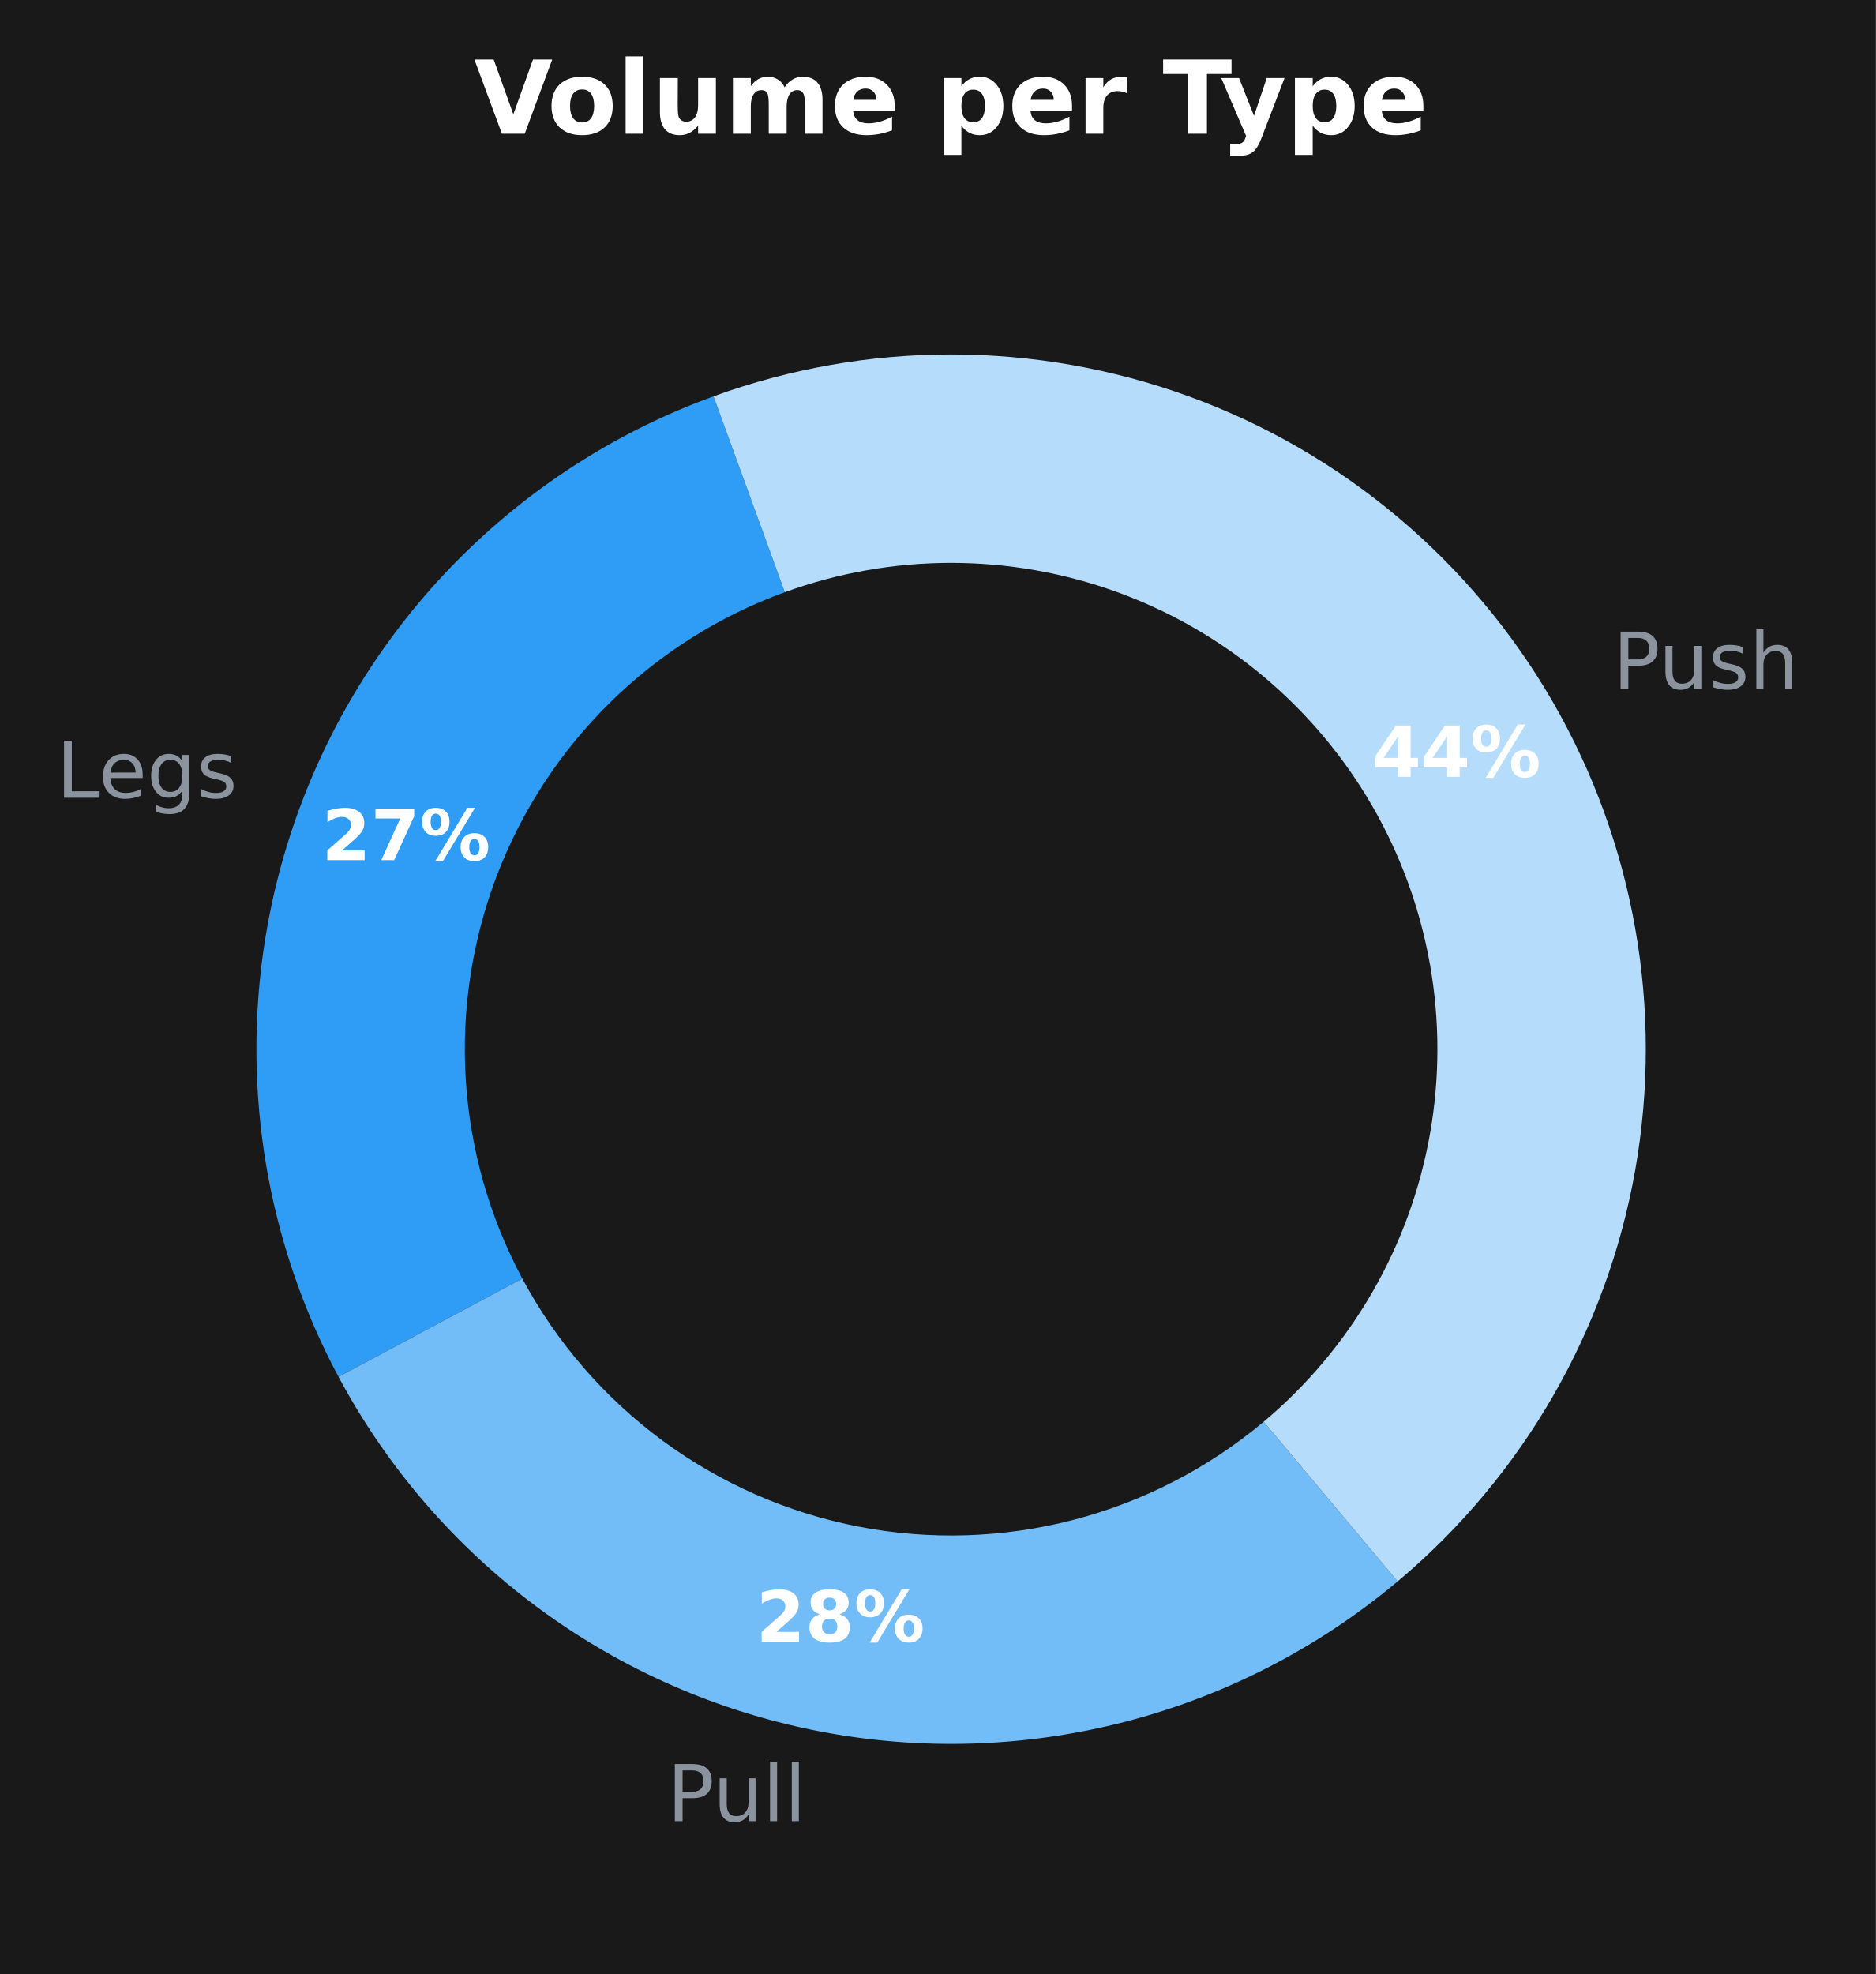
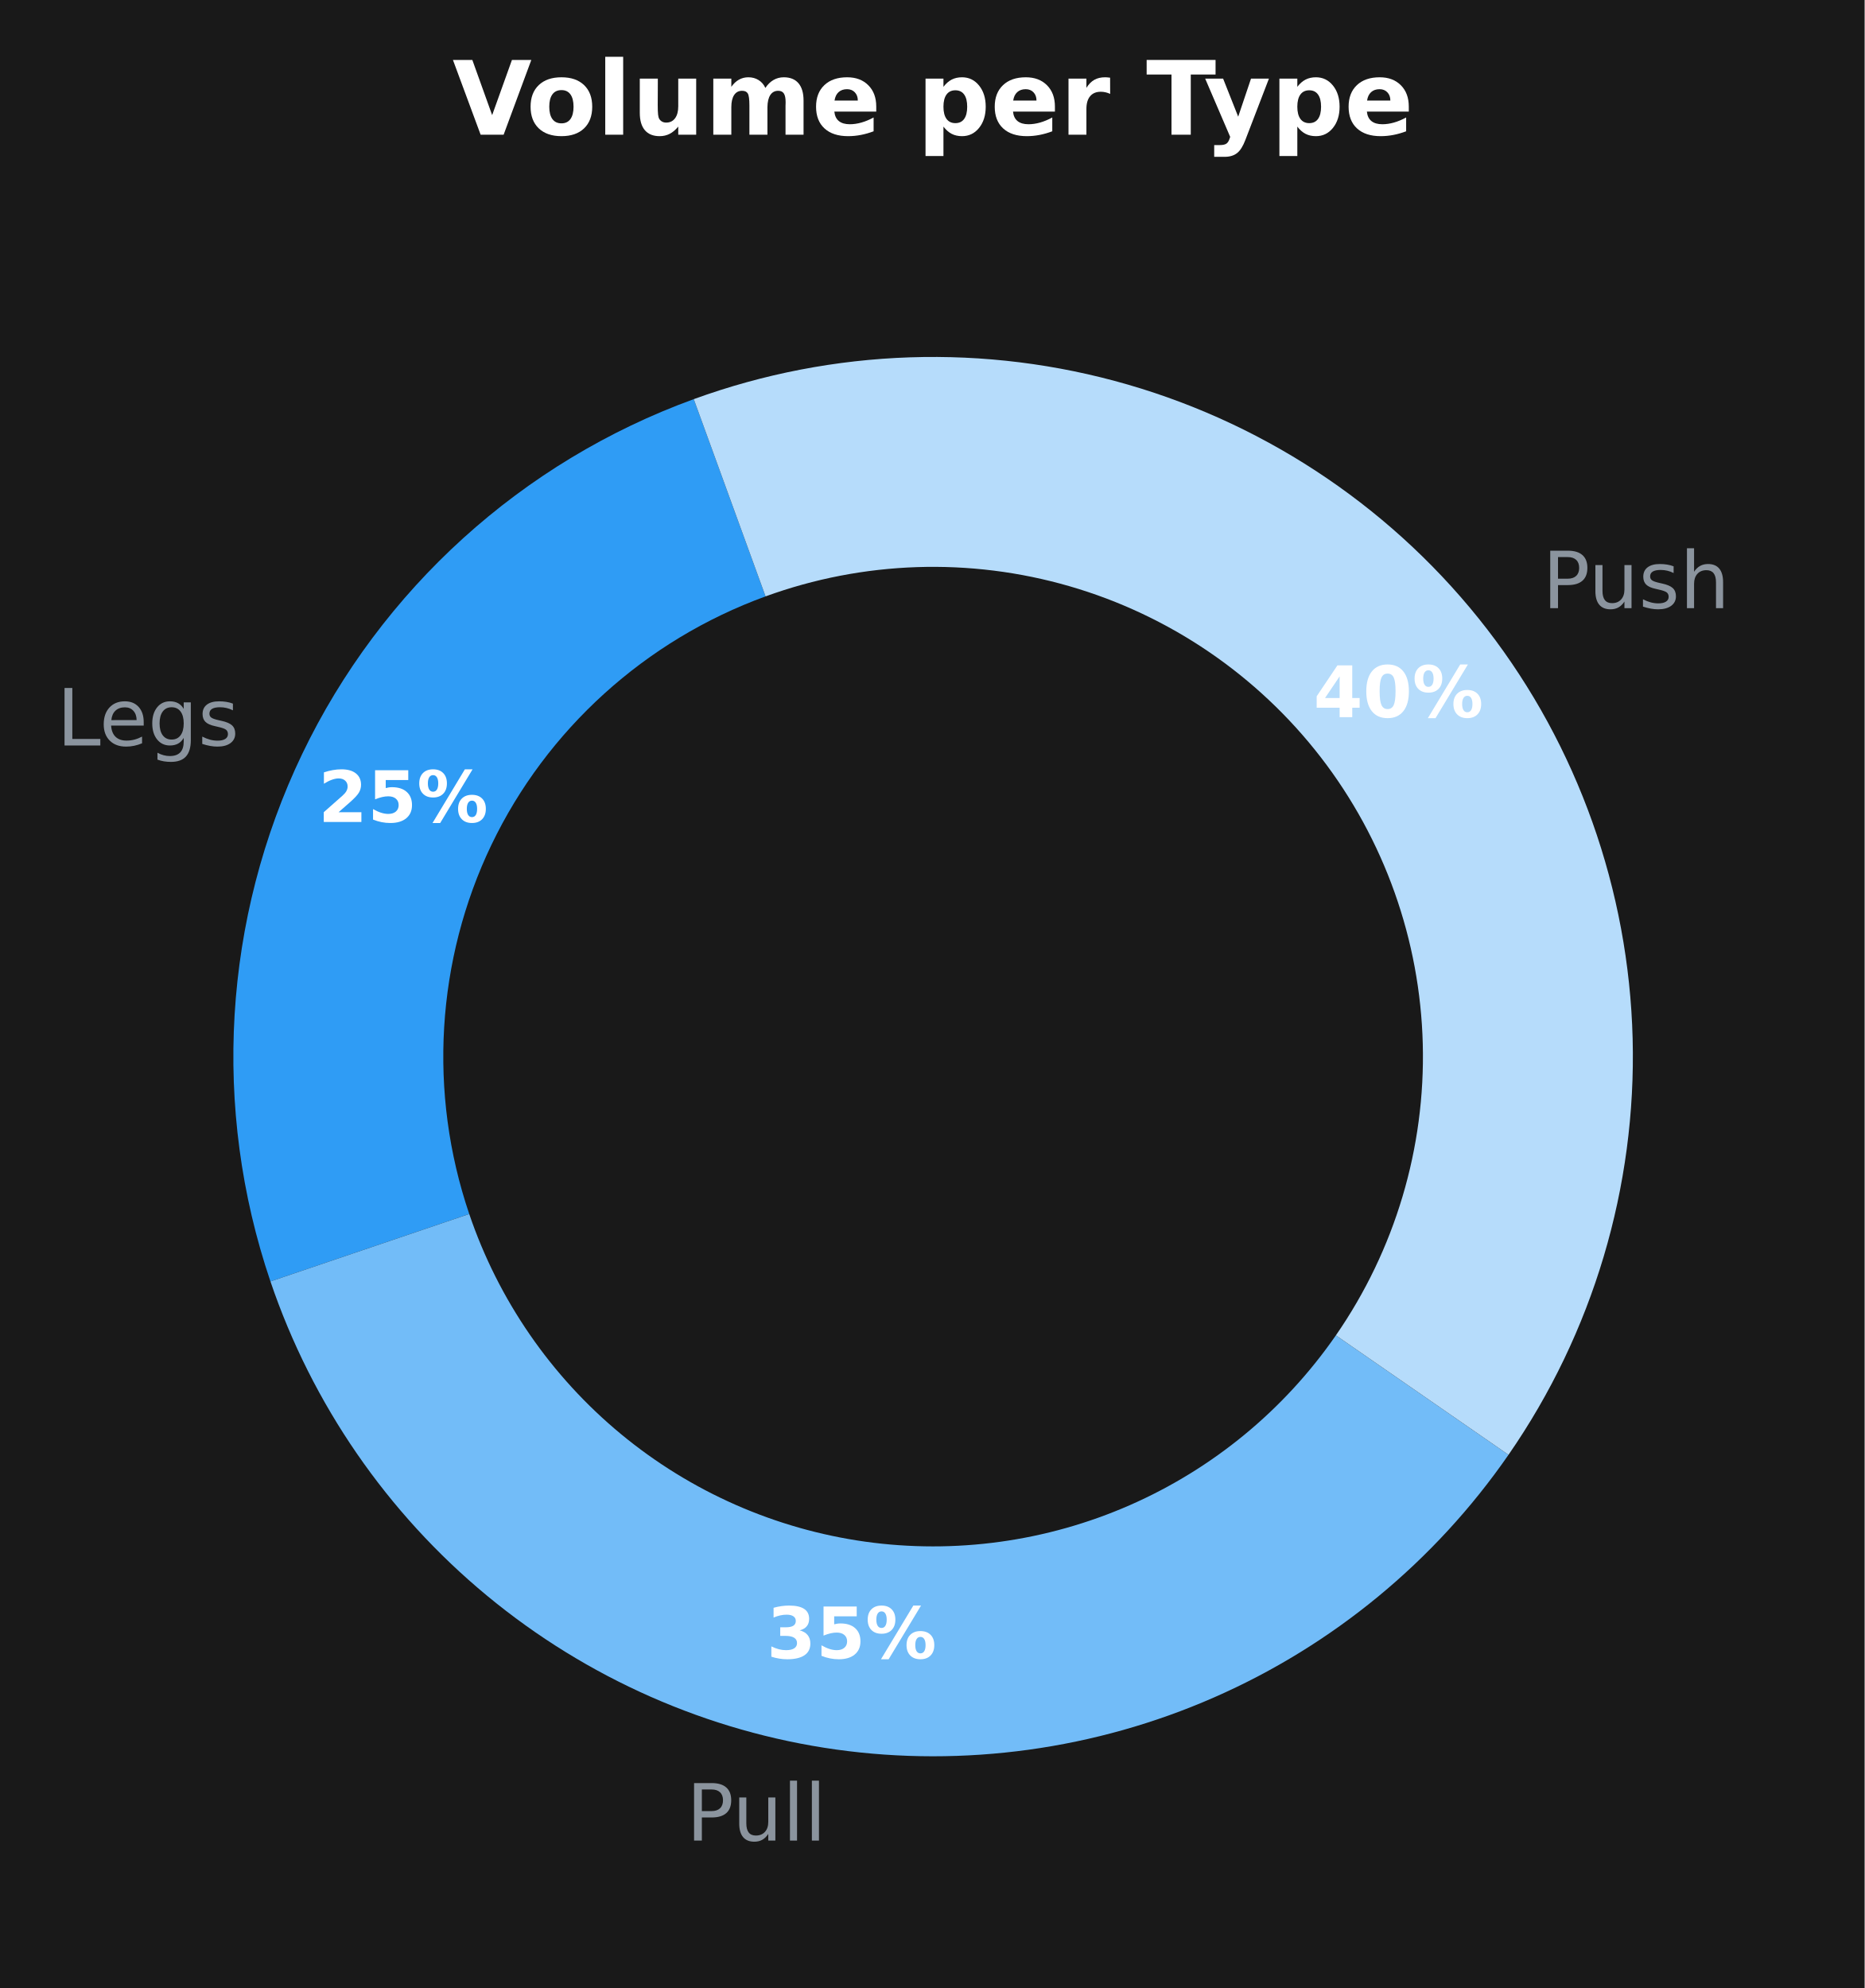
- <svg xmlns="http://www.w3.org/2000/svg" xmlns:xlink="http://www.w3.org/1999/xlink" width="239.523pt" height="252.038pt" viewBox="0 0 239.523 252.038" version="1.1">
+ <svg xmlns="http://www.w3.org/2000/svg" xmlns:xlink="http://www.w3.org/1999/xlink" width="236.362pt" height="252.038pt" viewBox="0 0 236.362 252.038" version="1.1">
  <defs>
    <style type="text/css">*{stroke-linejoin: round; stroke-linecap: butt}</style>
  </defs>
  <g id="figure_1">
    <g id="patch_1">
-       <path d="M 0 252.038  L 239.523 252.038  L 239.523 0  L 0 0  z " style="fill: #191919" />
+       <path d="M 0 252.038  L 236.362 252.038  L 236.362 0  L 0 0  z " style="fill: #191919" />
    </g>
    <g id="axes_1">
      <g id="patch_2">
-         <path d="M 91.105 50.603  C 79.162 54.95 68.292 61.814 59.232 70.727  C 50.172 79.641 43.133 90.398 38.593 102.269  C 34.053 114.14 32.116 126.849 32.915 139.533  C 33.714 152.218 37.229 164.583 43.223 175.791  L 66.689 163.241  C 62.494 155.396 60.033 146.74 59.473 137.861  C 58.914 128.982 60.27 120.085 63.448 111.776  C 66.626 103.466 71.554 95.936 77.895 89.697  C 84.237 83.457 91.846 78.653 100.206 75.61  z " style="fill: #2f9cf5" />
+         <path d="M 87.944 50.603  C 66.162 58.532 48.332 74.691 38.306 95.59  C 28.279 116.49 26.834 140.509 34.282 162.46  L 59.482 153.91  C 54.269 138.544 55.28 121.73 62.299 107.101  C 69.317 92.471 81.798 81.16 97.045 75.61  z " style="fill: #2f9cf5" />
      </g>
      <g id="patch_3">
-         <path d="M 43.223 175.791  C 49.446 187.426 58.187 197.528 68.808 205.357  C 79.429 213.187 91.664 218.549 104.619 221.052  C 117.574 223.554 130.926 223.135 143.699 219.825  C 156.472 216.514 168.347 210.395 178.455 201.914  L 161.352 181.527  C 154.276 187.464 145.963 191.747 137.022 194.065  C 128.081 196.382 118.735 196.676 109.666 194.924  C 100.598 193.172 92.033 189.418 84.598 183.938  C 77.164 178.457 71.045 171.386 66.689 163.241  z " style="fill: #72bcf8" />
+         <path d="M 34.282 162.46  C 39.562 178.021 49.064 191.813 61.723 202.291  C 74.382 212.769 89.707 219.526 105.98 221.805  C 122.254 224.084 138.845 221.796 153.895 215.199  C 168.945 208.602 181.87 197.95 191.222 184.438  L 169.34 169.294  C 162.794 178.753 153.746 186.209 143.211 190.827  C 132.676 195.445 121.063 197.046 109.671 195.451  C 98.279 193.855 87.552 189.126 78.691 181.791  C 69.83 174.457 63.178 164.802 59.482 153.91  z " style="fill: #72bcf8" />
      </g>
      <g id="patch_4">
-         <path d="M 178.455 201.914  C 194.429 188.514 205.177 169.9 208.799 149.367  C 212.421 128.834 208.69 107.667 198.265 89.609  C 187.841 71.552 171.377 57.736 151.784 50.604  C 132.191 43.473 110.698 43.472 91.105 50.603  L 100.207 75.61  C 113.922 70.618 128.967 70.618 142.682 75.61  C 156.397 80.602 167.922 90.274 175.219 102.914  C 182.516 115.554 185.128 130.371 182.592 144.744  C 180.057 159.118 172.533 172.147 161.352 181.527  z " style="fill: #b6dcfb" />
+         <path d="M 191.222 184.438  C 201.932 168.963 207.444 150.473 206.957 131.659  C 206.469 112.845 200.006 94.666 188.508 79.766  C 177.01 64.866 161.064 54.006 142.988 48.764  C 124.912 43.522 105.629 44.167 87.944 50.603  L 97.045 75.61  C 109.425 71.104 122.923 70.653 135.576 74.322  C 148.229 77.991 159.392 85.594 167.44 96.024  C 175.489 106.454 180.013 119.179 180.354 132.349  C 180.696 145.519 176.837 158.461 169.34 169.294  z " style="fill: #b6dcfb" />
      </g>
      <g id="matplotlib.axis_1" />
      <g id="matplotlib.axis_2" />
      <g id="text_1">
-         <g style="fill: #8b949e" transform="translate(7.2 101.8597) scale(0.1 -0.1)">
+         <g style="fill: #8b949e" transform="translate(7.2 94.51283) scale(0.1 -0.1)">
          <defs>
            <path id="DejaVuSans-4c" d="M 628 4666  L 1259 4666  L 1259 531  L 3531 531  L 3531 0  L 628 0  L 628 4666  z " transform="scale(0.015625)" />
            <path id="DejaVuSans-65" d="M 3597 1894  L 3597 1613  L 953 1613  Q 991 1019 1311 708  Q 1631 397 2203 397  Q 2534 397 2845 478  Q 3156 559 3463 722  L 3463 178  Q 3153 47 2828 -22  Q 2503 -91 2169 -91  Q 1331 -91 842 396  Q 353 884 353 1716  Q 353 2575 817 3079  Q 1281 3584 2069 3584  Q 2775 3584 3186 3129  Q 3597 2675 3597 1894  z M 3022 2063  Q 3016 2534 2758 2815  Q 2500 3097 2075 3097  Q 1594 3097 1305 2825  Q 1016 2553 972 2059  L 3022 2063  z " transform="scale(0.015625)" />
            <path id="DejaVuSans-67" d="M 2906 1791  Q 2906 2416 2648 2759  Q 2391 3103 1925 3103  Q 1463 3103 1205 2759  Q 947 2416 947 1791  Q 947 1169 1205 825  Q 1463 481 1925 481  Q 2391 481 2648 825  Q 2906 1169 2906 1791  z M 3481 434  Q 3481 -459 3084 -895  Q 2688 -1331 1869 -1331  Q 1566 -1331 1297 -1286  Q 1028 -1241 775 -1147  L 775 -588  Q 1028 -725 1275 -790  Q 1522 -856 1778 -856  Q 2344 -856 2625 -561  Q 2906 -266 2906 331  L 2906 616  Q 2728 306 2450 153  Q 2172 0 1784 0  Q 1141 0 747 490  Q 353 981 353 1791  Q 353 2603 747 3093  Q 1141 3584 1784 3584  Q 2172 3584 2450 3431  Q 2728 3278 2906 2969  L 2906 3500  L 3481 3500  L 3481 434  z " transform="scale(0.015625)" />
            <path id="DejaVuSans-73" d="M 2834 3397  L 2834 2853  Q 2591 2978 2328 3040  Q 2066 3103 1784 3103  Q 1356 3103 1142 2972  Q 928 2841 928 2578  Q 928 2378 1081 2264  Q 1234 2150 1697 2047  L 1894 2003  Q 2506 1872 2764 1633  Q 3022 1394 3022 966  Q 3022 478 2636 193  Q 2250 -91 1575 -91  Q 1294 -91 989 -36  Q 684 19 347 128  L 347 722  Q 666 556 975 473  Q 1284 391 1588 391  Q 1994 391 2212 530  Q 2431 669 2431 922  Q 2431 1156 2273 1281  Q 2116 1406 1581 1522  L 1381 1569  Q 847 1681 609 1914  Q 372 2147 372 2553  Q 372 3047 722 3315  Q 1072 3584 1716 3584  Q 2034 3584 2315 3537  Q 2597 3491 2834 3397  z " transform="scale(0.015625)" />
          </defs>
          <use xlink:href="#DejaVuSans-4c" />
          <use xlink:href="#DejaVuSans-65" transform="translate(53.96289 0)" />
          <use xlink:href="#DejaVuSans-67" transform="translate(115.4863 0)" />
          <use xlink:href="#DejaVuSans-73" transform="translate(178.9629 0)" />
        </g>
      </g>
      <g id="text_2">
-         <g style="fill: #ffffff" transform="translate(41.0778 109.8229) scale(0.09 -0.09)">
+         <g style="fill: #ffffff" transform="translate(40.33065 104.2125) scale(0.09 -0.09)">
          <defs>
            <path id="DejaVuSans-Bold-32" d="M 1844 884  L 3897 884  L 3897 0  L 506 0  L 506 884  L 2209 2388  Q 2438 2594 2547 2791  Q 2656 2988 2656 3200  Q 2656 3528 2436 3728  Q 2216 3928 1850 3928  Q 1569 3928 1234 3808  Q 900 3688 519 3450  L 519 4475  Q 925 4609 1322 4679  Q 1719 4750 2100 4750  Q 2938 4750 3402 4381  Q 3866 4013 3866 3353  Q 3866 2972 3669 2642  Q 3472 2313 2841 1759  L 1844 884  z " transform="scale(0.015625)" />
-             <path id="DejaVuSans-Bold-37" d="M 428 4666  L 3944 4666  L 3944 3988  L 2125 0  L 953 0  L 2675 3781  L 428 3781  L 428 4666  z " transform="scale(0.015625)" />
+             <path id="DejaVuSans-Bold-35" d="M 678 4666  L 3669 4666  L 3669 3781  L 1638 3781  L 1638 3059  Q 1775 3097 1914 3117  Q 2053 3138 2203 3138  Q 3056 3138 3531 2711  Q 4006 2284 4006 1522  Q 4006 766 3489 337  Q 2972 -91 2053 -91  Q 1656 -91 1267 -14  Q 878 63 494 219  L 494 1166  Q 875 947 1217 837  Q 1559 728 1863 728  Q 2300 728 2551 942  Q 2803 1156 2803 1522  Q 2803 1891 2551 2103  Q 2300 2316 1863 2316  Q 1603 2316 1309 2248  Q 1016 2181 678 2041  L 678 4666  z " transform="scale(0.015625)" />
            <path id="DejaVuSans-Bold-25" d="M 4959 1925  Q 4738 1925 4616 1733  Q 4494 1541 4494 1184  Q 4494 825 4614 633  Q 4734 441 4959 441  Q 5184 441 5303 633  Q 5422 825 5422 1184  Q 5422 1541 5301 1733  Q 5181 1925 4959 1925  z M 4959 2450  Q 5541 2450 5875 2112  Q 6209 1775 6209 1184  Q 6209 594 5875 251  Q 5541 -91 4959 -91  Q 4378 -91 4042 251  Q 3706 594 3706 1184  Q 3706 1772 4042 2111  Q 4378 2450 4959 2450  z M 2094 -91  L 1403 -91  L 4319 4750  L 5013 4750  L 2094 -91  z M 1453 4750  Q 2034 4750 2367 4411  Q 2700 4072 2700 3481  Q 2700 2891 2367 2550  Q 2034 2209 1453 2209  Q 872 2209 539 2550  Q 206 2891 206 3481  Q 206 4072 539 4411  Q 872 4750 1453 4750  z M 1453 4225  Q 1228 4225 1106 4031  Q 984 3838 984 3481  Q 984 3122 1106 2926  Q 1228 2731 1453 2731  Q 1678 2731 1798 2926  Q 1919 3122 1919 3481  Q 1919 3838 1797 4031  Q 1675 4225 1453 4225  z " transform="scale(0.015625)" />
          </defs>
          <use xlink:href="#DejaVuSans-Bold-32" />
-           <use xlink:href="#DejaVuSans-Bold-37" transform="translate(69.58008 0)" />
+           <use xlink:href="#DejaVuSans-Bold-35" transform="translate(69.58008 0)" />
          <use xlink:href="#DejaVuSans-Bold-25" transform="translate(139.1602 0)" />
        </g>
      </g>
      <g id="text_3">
-         <g style="fill: #8b949e" transform="translate(85.18821 232.5206) scale(0.1 -0.1)">
+         <g style="fill: #8b949e" transform="translate(87.00162 233.3488) scale(0.1 -0.1)">
          <defs>
            <path id="DejaVuSans-50" d="M 1259 4147  L 1259 2394  L 2053 2394  Q 2494 2394 2734 2622  Q 2975 2850 2975 3272  Q 2975 3691 2734 3919  Q 2494 4147 2053 4147  L 1259 4147  z M 628 4666  L 2053 4666  Q 2838 4666 3239 4311  Q 3641 3956 3641 3272  Q 3641 2581 3239 2228  Q 2838 1875 2053 1875  L 1259 1875  L 1259 0  L 628 0  L 628 4666  z " transform="scale(0.015625)" />
            <path id="DejaVuSans-75" d="M 544 1381  L 544 3500  L 1119 3500  L 1119 1403  Q 1119 906 1312 657  Q 1506 409 1894 409  Q 2359 409 2629 706  Q 2900 1003 2900 1516  L 2900 3500  L 3475 3500  L 3475 0  L 2900 0  L 2900 538  Q 2691 219 2414 64  Q 2138 -91 1772 -91  Q 1169 -91 856 284  Q 544 659 544 1381  z M 1991 3584  L 1991 3584  z " transform="scale(0.015625)" />
            <path id="DejaVuSans-6c" d="M 603 4863  L 1178 4863  L 1178 0  L 603 0  L 603 4863  z " transform="scale(0.015625)" />
          </defs>
          <use xlink:href="#DejaVuSans-50" />
          <use xlink:href="#DejaVuSans-75" transform="translate(58.55273 0)" />
          <use xlink:href="#DejaVuSans-6c" transform="translate(121.9316 0)" />
          <use xlink:href="#DejaVuSans-6c" transform="translate(149.7148 0)" />
        </g>
      </g>
      <g id="text_4">
-         <g style="fill: #ffffff" transform="translate(96.53982 209.6002) scale(0.09 -0.09)">
+         <g style="fill: #ffffff" transform="translate(97.17746 210.2327) scale(0.09 -0.09)">
          <defs>
-             <path id="DejaVuSans-Bold-38" d="M 2228 2088  Q 1891 2088 1709 1903  Q 1528 1719 1528 1375  Q 1528 1031 1709 848  Q 1891 666 2228 666  Q 2563 666 2741 848  Q 2919 1031 2919 1375  Q 2919 1722 2741 1905  Q 2563 2088 2228 2088  z M 1350 2484  Q 925 2613 709 2878  Q 494 3144 494 3541  Q 494 4131 934 4440  Q 1375 4750 2228 4750  Q 3075 4750 3515 4442  Q 3956 4134 3956 3541  Q 3956 3144 3739 2878  Q 3522 2613 3097 2484  Q 3572 2353 3814 2058  Q 4056 1763 4056 1313  Q 4056 619 3595 264  Q 3134 -91 2228 -91  Q 1319 -91 855 264  Q 391 619 391 1313  Q 391 1763 633 2058  Q 875 2353 1350 2484  z M 1631 3419  Q 1631 3141 1786 2991  Q 1941 2841 2228 2841  Q 2509 2841 2662 2991  Q 2816 3141 2816 3419  Q 2816 3697 2662 3845  Q 2509 3994 2228 3994  Q 1941 3994 1786 3844  Q 1631 3694 1631 3419  z " transform="scale(0.015625)" />
+             <path id="DejaVuSans-Bold-33" d="M 2981 2516  Q 3453 2394 3698 2092  Q 3944 1791 3944 1325  Q 3944 631 3412 270  Q 2881 -91 1863 -91  Q 1503 -91 1142 -33  Q 781 25 428 141  L 428 1069  Q 766 900 1098 814  Q 1431 728 1753 728  Q 2231 728 2486 893  Q 2741 1059 2741 1369  Q 2741 1688 2480 1852  Q 2219 2016 1709 2016  L 1228 2016  L 1228 2791  L 1734 2791  Q 2188 2791 2409 2933  Q 2631 3075 2631 3366  Q 2631 3634 2415 3781  Q 2200 3928 1806 3928  Q 1516 3928 1219 3862  Q 922 3797 628 3669  L 628 4550  Q 984 4650 1334 4700  Q 1684 4750 2022 4750  Q 2931 4750 3382 4451  Q 3834 4153 3834 3553  Q 3834 3144 3618 2883  Q 3403 2622 2981 2516  z " transform="scale(0.015625)" />
          </defs>
-           <use xlink:href="#DejaVuSans-Bold-32" />
-           <use xlink:href="#DejaVuSans-Bold-38" transform="translate(69.58008 0)" />
+           <use xlink:href="#DejaVuSans-Bold-33" />
+           <use xlink:href="#DejaVuSans-Bold-35" transform="translate(69.58008 0)" />
          <use xlink:href="#DejaVuSans-Bold-25" transform="translate(139.1602 0)" />
        </g>
      </g>
      <g id="text_5">
-         <g style="fill: #8b949e" transform="translate(205.9476 87.93397) scale(0.1 -0.1)">
+         <g style="fill: #8b949e" transform="translate(195.5307 77.10636) scale(0.1 -0.1)">
          <defs>
            <path id="DejaVuSans-68" d="M 3513 2113  L 3513 0  L 2938 0  L 2938 2094  Q 2938 2591 2744 2837  Q 2550 3084 2163 3084  Q 1697 3084 1428 2787  Q 1159 2491 1159 1978  L 1159 0  L 581 0  L 581 4863  L 1159 4863  L 1159 2956  Q 1366 3272 1645 3428  Q 1925 3584 2291 3584  Q 2894 3584 3203 3211  Q 3513 2838 3513 2113  z " transform="scale(0.015625)" />
          </defs>
          <use xlink:href="#DejaVuSans-50" />
          <use xlink:href="#DejaVuSans-75" transform="translate(58.55273 0)" />
          <use xlink:href="#DejaVuSans-73" transform="translate(121.9316 0)" />
          <use xlink:href="#DejaVuSans-68" transform="translate(174.0312 0)" />
        </g>
      </g>
      <g id="text_6">
-         <g style="fill: #ffffff" transform="translate(175.2027 99.18864) scale(0.09 -0.09)">
+         <g style="fill: #ffffff" transform="translate(166.5009 90.92029) scale(0.09 -0.09)">
          <defs>
            <path id="DejaVuSans-Bold-34" d="M 2356 3675  L 1038 1722  L 2356 1722  L 2356 3675  z M 2156 4666  L 3494 4666  L 3494 1722  L 4159 1722  L 4159 850  L 3494 850  L 3494 0  L 2356 0  L 2356 850  L 288 850  L 288 1881  L 2156 4666  z " transform="scale(0.015625)" />
+             <path id="DejaVuSans-Bold-30" d="M 2944 2338  Q 2944 3213 2780 3570  Q 2616 3928 2228 3928  Q 1841 3928 1675 3570  Q 1509 3213 1509 2338  Q 1509 1453 1675 1090  Q 1841 728 2228 728  Q 2613 728 2778 1090  Q 2944 1453 2944 2338  z M 4147 2328  Q 4147 1169 3647 539  Q 3147 -91 2228 -91  Q 1306 -91 806 539  Q 306 1169 306 2328  Q 306 3491 806 4120  Q 1306 4750 2228 4750  Q 3147 4750 3647 4120  Q 4147 3491 4147 2328  z " transform="scale(0.015625)" />
          </defs>
          <use xlink:href="#DejaVuSans-Bold-34" />
-           <use xlink:href="#DejaVuSans-Bold-34" transform="translate(69.58008 0)" />
+           <use xlink:href="#DejaVuSans-Bold-30" transform="translate(69.58008 0)" />
          <use xlink:href="#DejaVuSans-Bold-25" transform="translate(139.1602 0)" />
        </g>
      </g>
      <g id="text_7">
-         <g style="fill: #ffffff" transform="translate(60.51411 17.07797) scale(0.13 -0.13)">
+         <g style="fill: #ffffff" transform="translate(57.35311 17.07797) scale(0.13 -0.13)">
          <defs>
            <path id="DejaVuSans-Bold-56" d="M 31 4666  L 1241 4666  L 2478 1222  L 3713 4666  L 4922 4666  L 3194 0  L 1759 0  L 31 4666  z " transform="scale(0.015625)" />
            <path id="DejaVuSans-Bold-6f" d="M 2203 2784  Q 1831 2784 1636 2517  Q 1441 2250 1441 1747  Q 1441 1244 1636 976  Q 1831 709 2203 709  Q 2569 709 2762 976  Q 2956 1244 2956 1747  Q 2956 2250 2762 2517  Q 2569 2784 2203 2784  z M 2203 3584  Q 3106 3584 3614 3096  Q 4122 2609 4122 1747  Q 4122 884 3614 396  Q 3106 -91 2203 -91  Q 1297 -91 786 396  Q 275 884 275 1747  Q 275 2609 786 3096  Q 1297 3584 2203 3584  z " transform="scale(0.015625)" />
            <path id="DejaVuSans-Bold-6c" d="M 538 4863  L 1656 4863  L 1656 0  L 538 0  L 538 4863  z " transform="scale(0.015625)" />
            <path id="DejaVuSans-Bold-75" d="M 500 1363  L 500 3500  L 1625 3500  L 1625 3150  Q 1625 2866 1622 2436  Q 1619 2006 1619 1863  Q 1619 1441 1641 1255  Q 1663 1069 1716 984  Q 1784 875 1895 815  Q 2006 756 2150 756  Q 2500 756 2700 1025  Q 2900 1294 2900 1772  L 2900 3500  L 4019 3500  L 4019 0  L 2900 0  L 2900 506  Q 2647 200 2364 54  Q 2081 -91 1741 -91  Q 1134 -91 817 281  Q 500 653 500 1363  z " transform="scale(0.015625)" />
            <path id="DejaVuSans-Bold-6d" d="M 3781 2919  Q 3994 3244 4286 3414  Q 4578 3584 4928 3584  Q 5531 3584 5847 3212  Q 6163 2841 6163 2131  L 6163 0  L 5038 0  L 5038 1825  Q 5041 1866 5042 1909  Q 5044 1953 5044 2034  Q 5044 2406 4934 2573  Q 4825 2741 4581 2741  Q 4263 2741 4089 2478  Q 3916 2216 3909 1719  L 3909 0  L 2784 0  L 2784 1825  Q 2784 2406 2684 2573  Q 2584 2741 2328 2741  Q 2006 2741 1831 2477  Q 1656 2213 1656 1722  L 1656 0  L 531 0  L 531 3500  L 1656 3500  L 1656 2988  Q 1863 3284 2130 3434  Q 2397 3584 2719 3584  Q 3081 3584 3359 3409  Q 3638 3234 3781 2919  z " transform="scale(0.015625)" />
            <path id="DejaVuSans-Bold-65" d="M 4031 1759  L 4031 1441  L 1416 1441  Q 1456 1047 1700 850  Q 1944 653 2381 653  Q 2734 653 3104 758  Q 3475 863 3866 1075  L 3866 213  Q 3469 63 3072 -14  Q 2675 -91 2278 -91  Q 1328 -91 801 392  Q 275 875 275 1747  Q 275 2603 792 3093  Q 1309 3584 2216 3584  Q 3041 3584 3536 3087  Q 4031 2591 4031 1759  z M 2881 2131  Q 2881 2450 2695 2645  Q 2509 2841 2209 2841  Q 1884 2841 1681 2658  Q 1478 2475 1428 2131  L 2881 2131  z " transform="scale(0.015625)" />
            <path id="DejaVuSans-Bold-20" transform="scale(0.015625)" />
            <path id="DejaVuSans-Bold-70" d="M 1656 506  L 1656 -1331  L 538 -1331  L 538 3500  L 1656 3500  L 1656 2988  Q 1888 3294 2169 3439  Q 2450 3584 2816 3584  Q 3463 3584 3878 3070  Q 4294 2556 4294 1747  Q 4294 938 3878 423  Q 3463 -91 2816 -91  Q 2450 -91 2169 54  Q 1888 200 1656 506  z M 2400 2772  Q 2041 2772 1848 2508  Q 1656 2244 1656 1747  Q 1656 1250 1848 986  Q 2041 722 2400 722  Q 2759 722 2948 984  Q 3138 1247 3138 1747  Q 3138 2247 2948 2509  Q 2759 2772 2400 2772  z " transform="scale(0.015625)" />
            <path id="DejaVuSans-Bold-72" d="M 3138 2547  Q 2991 2616 2845 2648  Q 2700 2681 2553 2681  Q 2122 2681 1889 2404  Q 1656 2128 1656 1613  L 1656 0  L 538 0  L 538 3500  L 1656 3500  L 1656 2925  Q 1872 3269 2151 3426  Q 2431 3584 2822 3584  Q 2878 3584 2943 3579  Q 3009 3575 3134 3559  L 3138 2547  z " transform="scale(0.015625)" />
            <path id="DejaVuSans-Bold-54" d="M 31 4666  L 4331 4666  L 4331 3756  L 2784 3756  L 2784 0  L 1581 0  L 1581 3756  L 31 3756  L 31 4666  z " transform="scale(0.015625)" />
            <path id="DejaVuSans-Bold-79" d="M 78 3500  L 1197 3500  L 2138 1125  L 2938 3500  L 4056 3500  L 2584 -331  Q 2363 -916 2067 -1148  Q 1772 -1381 1288 -1381  L 641 -1381  L 641 -647  L 991 -647  Q 1275 -647 1404 -556  Q 1534 -466 1606 -231  L 1638 -134  L 78 3500  z " transform="scale(0.015625)" />
          </defs>
          <use xlink:href="#DejaVuSans-Bold-56" />
          <use xlink:href="#DejaVuSans-Bold-6f" transform="translate(71.89258 0)" />
          <use xlink:href="#DejaVuSans-Bold-6c" transform="translate(140.5938 0)" />
          <use xlink:href="#DejaVuSans-Bold-75" transform="translate(174.8711 0)" />
          <use xlink:href="#DejaVuSans-Bold-6d" transform="translate(246.0625 0)" />
          <use xlink:href="#DejaVuSans-Bold-65" transform="translate(350.2617 0)" />
          <use xlink:href="#DejaVuSans-Bold-20" transform="translate(418.084 0)" />
          <use xlink:href="#DejaVuSans-Bold-70" transform="translate(452.8984 0)" />
          <use xlink:href="#DejaVuSans-Bold-65" transform="translate(524.4805 0)" />
          <use xlink:href="#DejaVuSans-Bold-72" transform="translate(592.3027 0)" />
          <use xlink:href="#DejaVuSans-Bold-20" transform="translate(641.6191 0)" />
          <use xlink:href="#DejaVuSans-Bold-54" transform="translate(676.4336 0)" />
          <use xlink:href="#DejaVuSans-Bold-79" transform="translate(732.7715 0)" />
          <use xlink:href="#DejaVuSans-Bold-70" transform="translate(797.957 0)" />
          <use xlink:href="#DejaVuSans-Bold-65" transform="translate(869.5391 0)" />
        </g>
      </g>
    </g>
  </g>
</svg>
